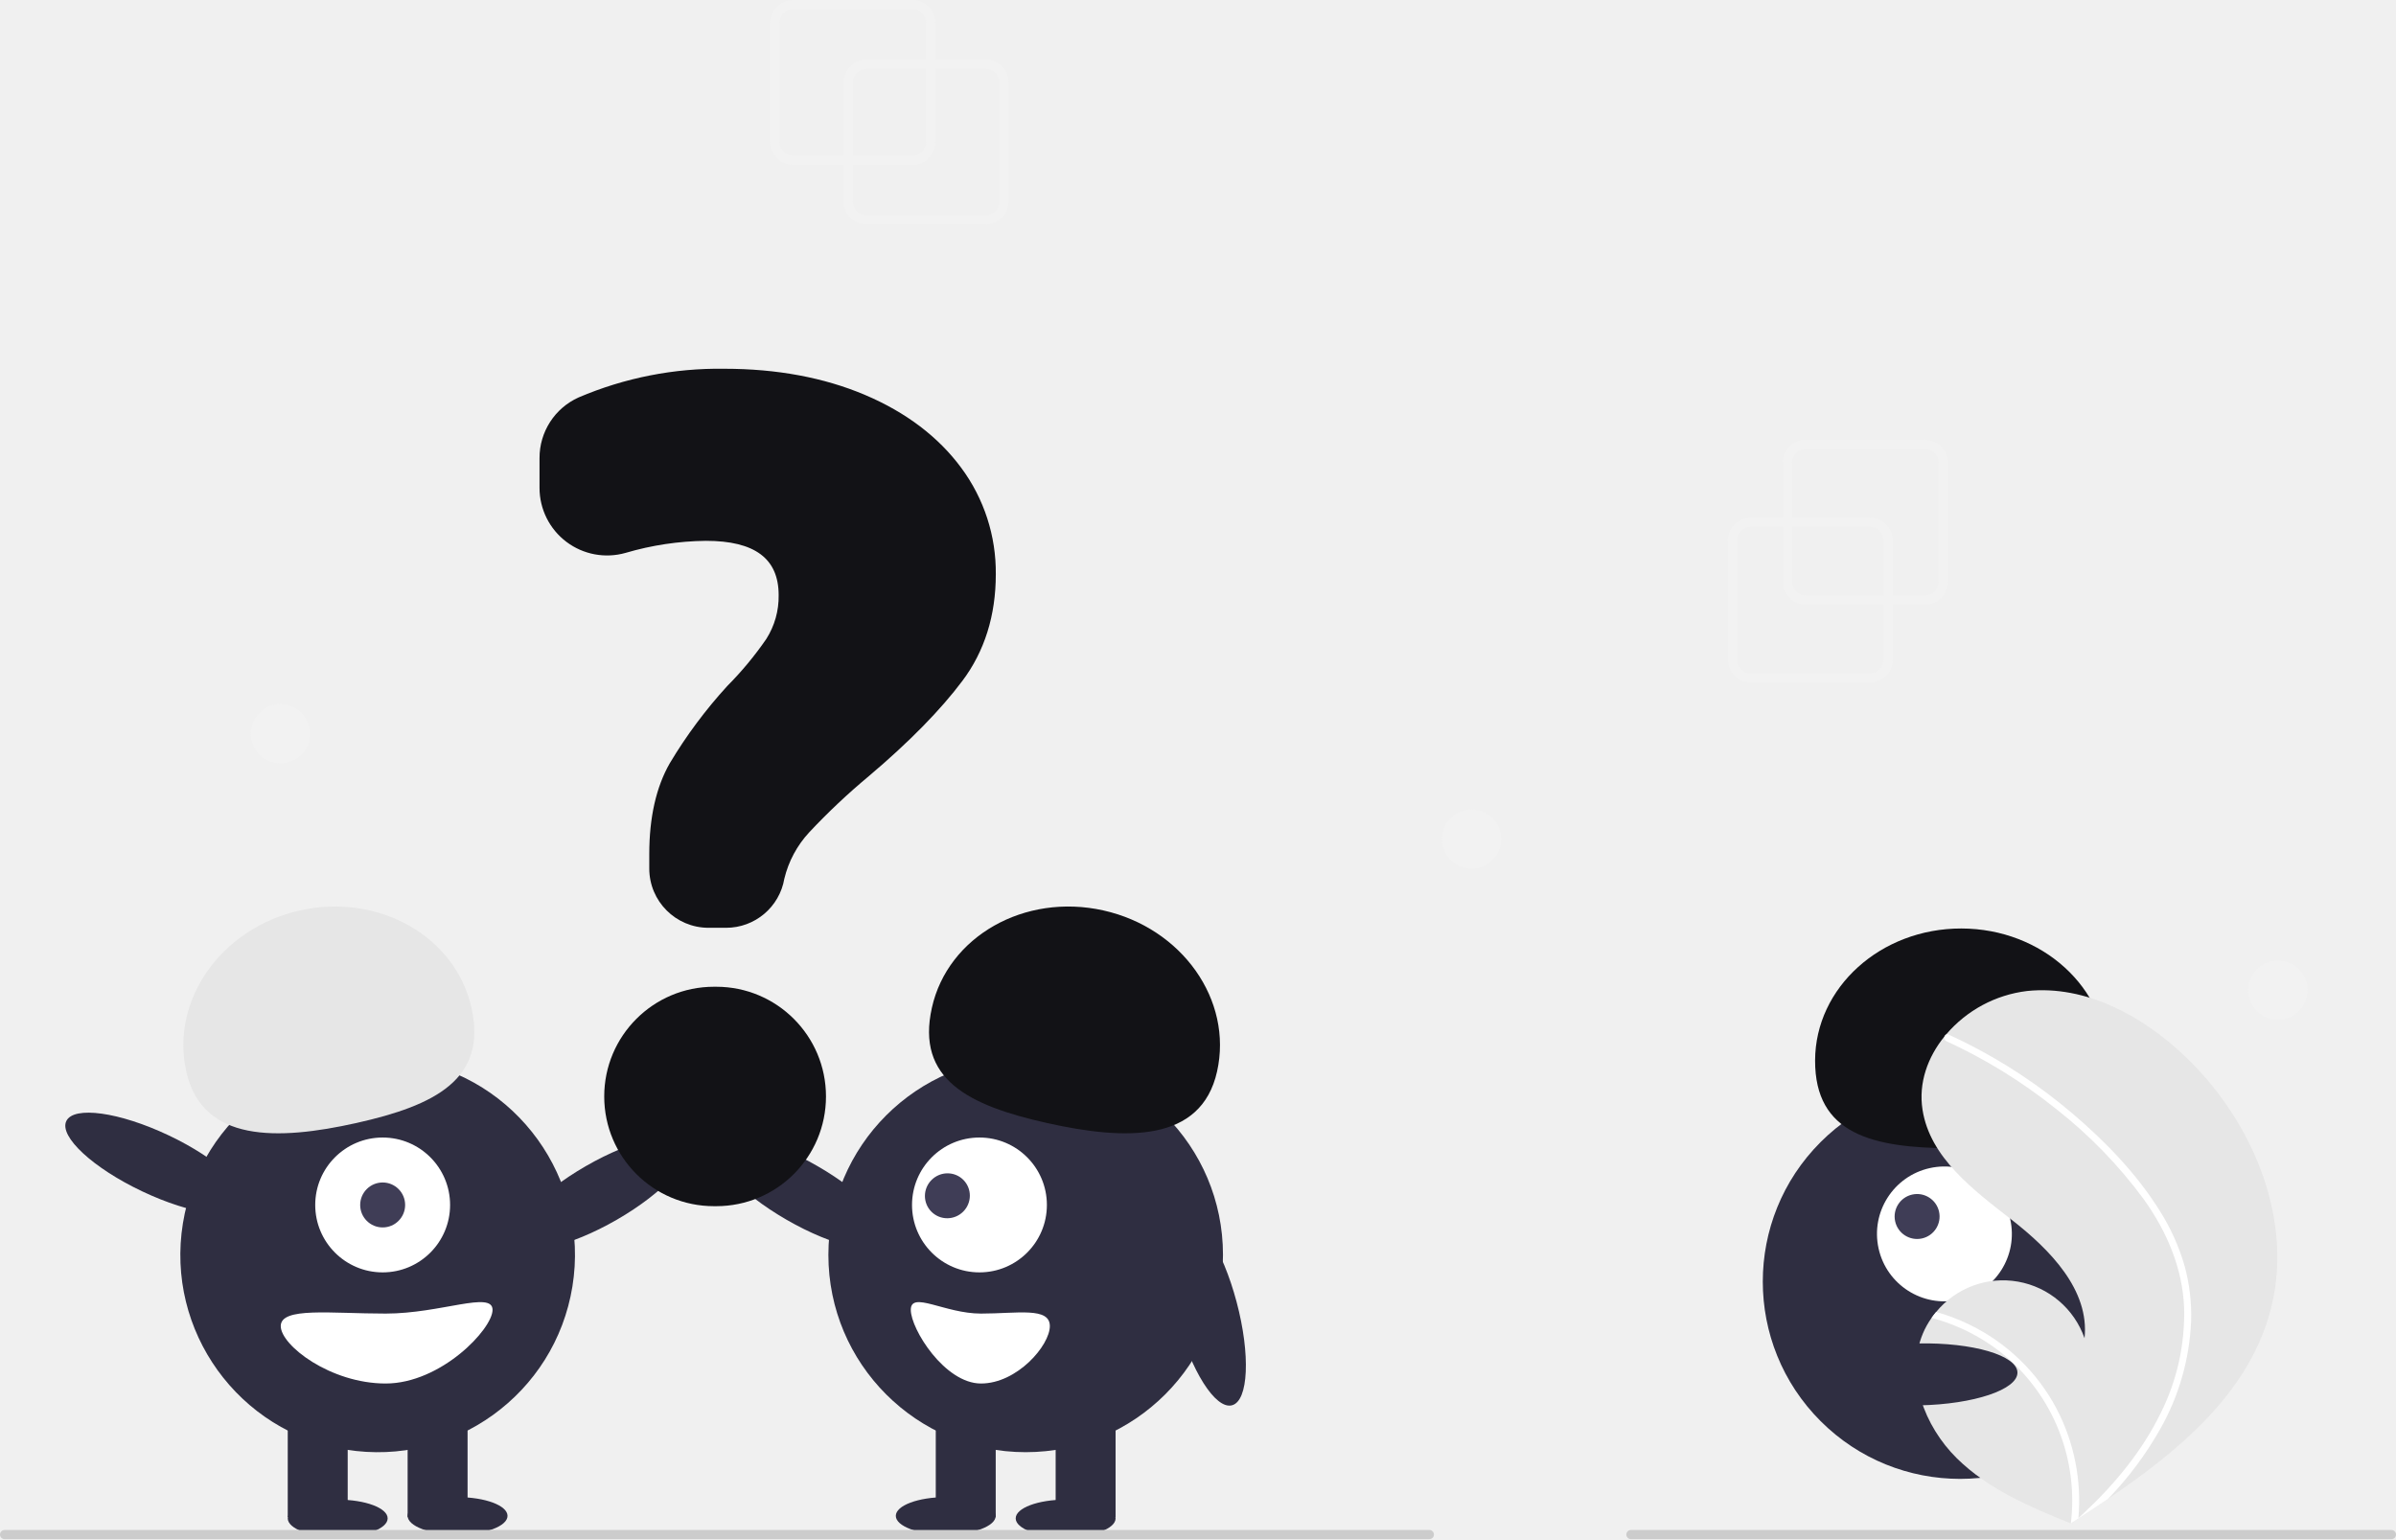
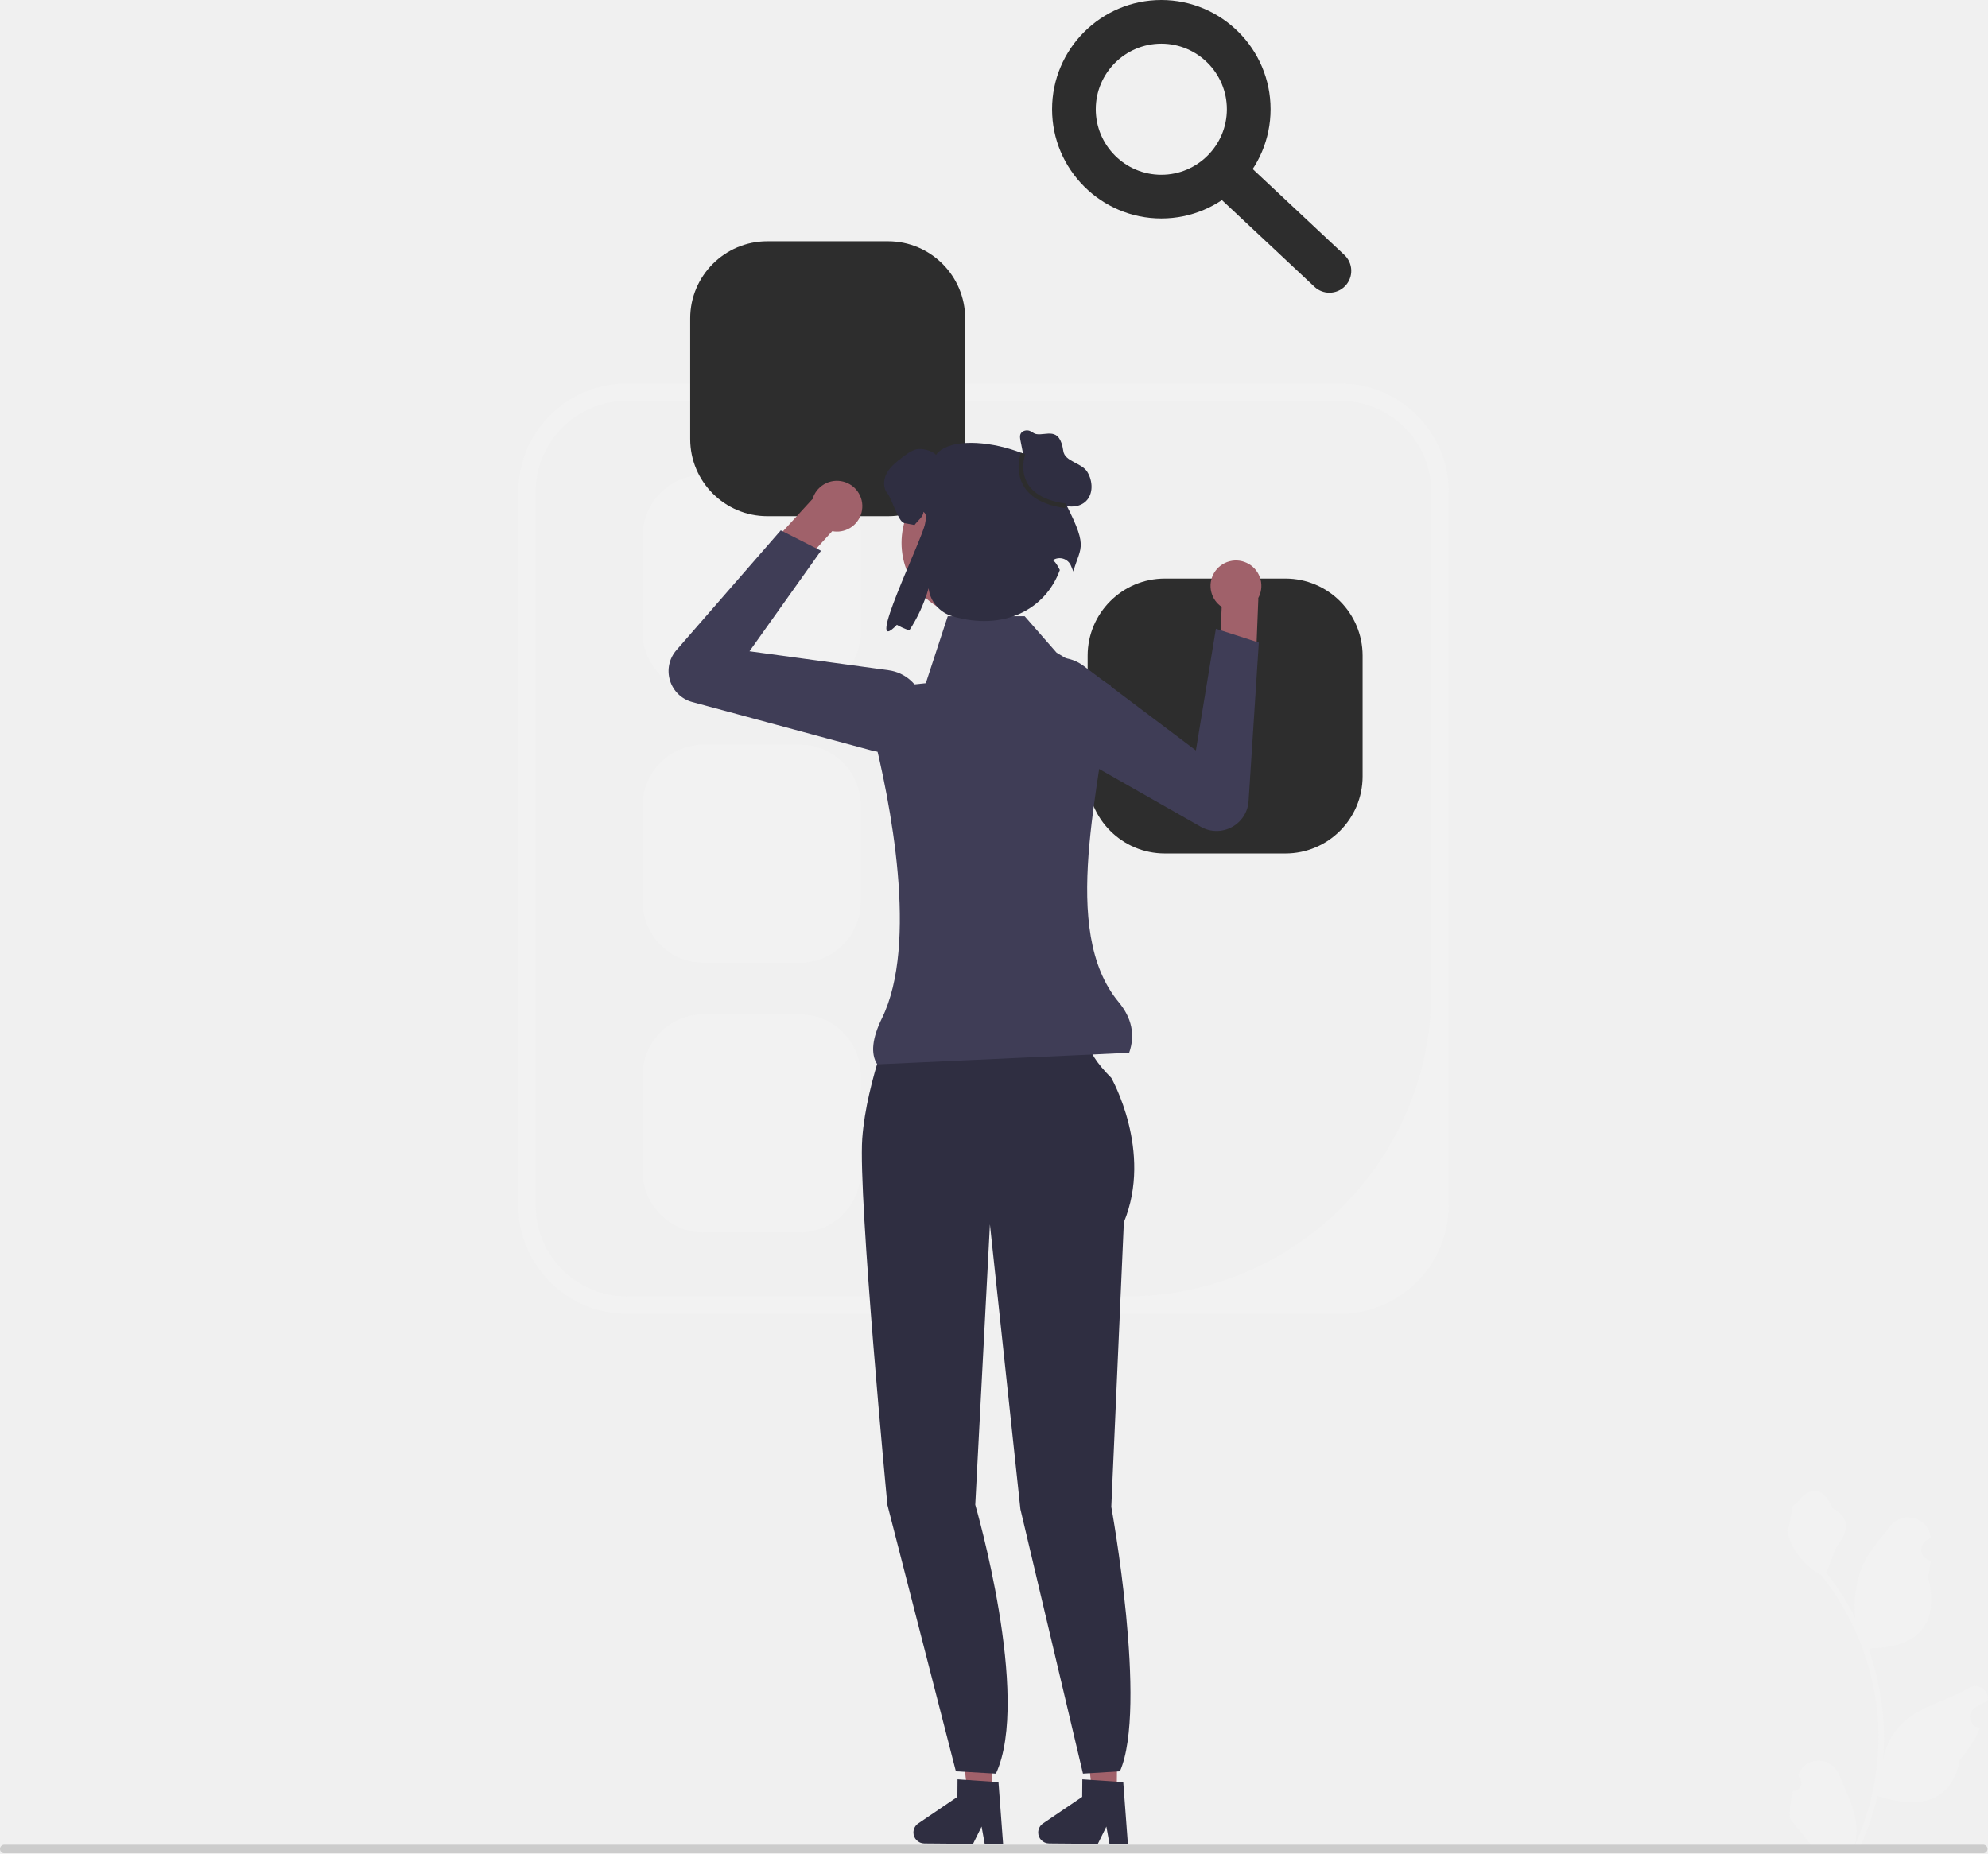
- <svg xmlns="http://www.w3.org/2000/svg" data-name="Layer 1" width="523" height="336" viewBox="0 0 523 336">
-   <circle cx="766.35" cy="561.776" r="43.067" transform="translate(-511.2767 424.4313) rotate(-45)" fill="#2f2e41" />
-   <circle cx="762.929" cy="551.366" r="14.719" transform="translate(-439.6308 -104.0852) rotate(-12.48125)" fill="#fff" />
-   <circle cx="756.966" cy="547.565" r="4.906" transform="translate(-438.9502 -105.4637) rotate(-12.48125)" fill="#3f3d56" />
-   <path d="M764.648,532.66c-17.613-.033-29.978-3.179-29.948-19.136s14.332-28.867,31.945-28.834,31.868,12.995,31.838,28.952C798.454,529.599,782.262,532.692,764.648,532.66Z" transform="translate(-338.5 -282)" fill="#121216" />
-   <path d="M833.852,568.974c-5.052,17.526-19.804,29.795-35.191,40.217q-3.223,2.183-6.448,4.266c-.015.006-.03.02-.044.026-.103.066-.207.133-.303.2-.444.286-.888.572-1.328.855l.242.109s.237.126-.022.02c-.077-.032-.158-.061-.235-.094-8.939-3.605-18.037-7.476-24.888-14.23-7.106-7.014-11.26-18.014-7.411-27.228a17.592,17.592,0,0,1,1.905-3.419c.312-.447.648-.874.998-1.294a18.856,18.856,0,0,1,32.386,5.73c1.131-10.526-7.549-19.343-15.901-25.848-8.356-6.502-17.851-13.583-19.467-24.051-.902-5.824,1.123-11.468,4.812-15.999.114-.138.228-.275.346-.409a27.518,27.518,0,0,1,17.687-9.489c12.813-1.332,25.259,5.451,34.568,14.359C830.538,527.03,839.595,549.047,833.852,568.974Z" transform="translate(-338.5 -282)" fill="#e6e6e6" />
-   <path d="M809.767,546.05a46.78,46.78,0,0,1,5.604,12.361,40.62,40.62,0,0,1,1.404,11.997,52.044,52.044,0,0,1-6.816,23.685A74.902,74.902,0,0,1,798.66,609.192q-3.223,2.183-6.448,4.266c-.015.006-.03.02-.044.026-.103.066-.207.133-.303.2-.444.286-.888.572-1.328.855,0,0,.479.235.219.129-.077-.032-.158-.061-.235-.094a41.405,41.405,0,0,0-13.249-35.651,41.76,41.76,0,0,0-17.146-9.226c.312-.447.648-.874.998-1.294a43.296,43.296,0,0,1,7.147,2.704,42.424,42.424,0,0,1,19.182,18.493,43.374,43.374,0,0,1,4.723,23.801c.367-.333.735-.673,1.092-1.01,6.793-6.333,12.826-13.602,16.91-21.992A48.416,48.416,0,0,0,815.247,567.493c-.333-8.653-3.781-16.668-8.773-23.646a101.346,101.346,0,0,0-19.211-19.798,115.158,115.158,0,0,0-23.892-14.751.828.828,0,0,1-.417-1.063.704.704,0,0,1,.346-.409.613.613,0,0,1,.532.023c1.054.485,2.1.977,3.139,1.49a116.465,116.465,0,0,1,24.062,15.873C798.117,531.25,804.785,538.149,809.767,546.05Z" transform="translate(-338.5 -282)" fill="#fff" />
-   <ellipse cx="73.714" cy="331.46" rx="10.903" ry="4.089" fill="#2f2e41" />
-   <ellipse cx="99.881" cy="330.915" rx="10.903" ry="4.089" fill="#2f2e41" />
-   <ellipse cx="469.744" cy="542.424" rx="21.534" ry="6.76" transform="translate(-546.6249 25.10005) rotate(-29.96257)" fill="#2f2e41" />
-   <circle cx="420.936" cy="555.946" r="43.067" transform="translate(-533.7577 600.3947) rotate(-80.78252)" fill="#2f2e41" />
-   <rect x="62.811" y="307.746" width="13.084" height="23.442" fill="#2f2e41" />
-   <rect x="88.978" y="307.746" width="13.084" height="23.442" fill="#2f2e41" />
-   <circle cx="83.527" cy="263.043" r="14.719" fill="#fff" />
-   <circle cx="83.527" cy="263.043" r="4.906" fill="#3f3d56" />
-   <path d="M379.16,515.895c-3.477-15.574,7.639-31.31,24.829-35.149s33.944,5.675,37.422,21.249-7.915,21.318-25.105,25.156S382.637,531.469,379.16,515.895Z" transform="translate(-338.5 -282)" fill="#e6e6e6" />
-   <ellipse cx="372.428" cy="535.963" rx="6.76" ry="21.534" transform="translate(-609.9256 360.7865) rotate(-64.62574)" fill="#2f2e41" />
-   <path d="M399.782,571.483c0,4.215,10.853,12.539,22.897,12.539s23.335-11.867,23.335-16.082-11.292.818-23.335.818S399.782,567.268,399.782,571.483Z" transform="translate(-338.5 -282)" fill="#fff" />
-   <ellipse cx="232.609" cy="331.46" rx="10.903" ry="4.089" fill="#2f2e41" />
-   <ellipse cx="206.441" cy="330.915" rx="10.903" ry="4.089" fill="#2f2e41" />
-   <ellipse cx="513.579" cy="542.424" rx="6.76" ry="21.534" transform="translate(-551.3501 434.4593) rotate(-60.03743)" fill="#2f2e41" />
-   <circle cx="223.886" cy="273.946" r="43.067" fill="#2f2e41" />
-   <rect x="230.428" y="307.746" width="13.084" height="23.442" fill="#2f2e41" />
-   <rect x="204.261" y="307.746" width="13.084" height="23.442" fill="#2f2e41" />
-   <circle cx="213.796" cy="263.043" r="14.719" fill="#fff" />
-   <ellipse cx="545.296" cy="543.043" rx="4.921" ry="4.886" transform="translate(-562.7767 262.2905) rotate(-44.97427)" fill="#3f3d56" />
-   <path d="M567.018,527.151c-17.19-3.838-28.582-9.582-25.105-25.156s20.232-25.087,37.422-21.249,28.306,19.575,24.829,35.149S584.208,530.989,567.018,527.151Z" transform="translate(-338.5 -282)" fill="#121216" />
-   <ellipse cx="601.895" cy="567.963" rx="6.76" ry="21.534" transform="translate(-464.129 -108.4587) rotate(-14.87459)" fill="#2f2e41" />
-   <path d="M552.629,568.758c-7.907,0-15.32-5.033-15.32-.818s7.413,16.082,15.32,16.082,15.032-8.323,15.032-12.539S560.536,568.758,552.629,568.758Z" transform="translate(-338.5 -282)" fill="#fff" />
-   <path d="M496.972,484.539H493.147a12.937,12.937,0,0,1-12.923-12.923v-3.211c0-7.953,1.507-14.612,4.479-19.792a104.114,104.114,0,0,1,12.542-16.852,74.269,74.269,0,0,0,8.528-10.279,17.29,17.29,0,0,0,2.693-9.562c0-7.978-5.198-11.856-15.891-11.856a64.526,64.526,0,0,0-17.515,2.629,14.745,14.745,0,0,1-18.792-14.178v-6.5a14.463,14.463,0,0,1,8.532-13.256A78.083,78.083,0,0,1,496.61,362.5c11.444,0,21.775,1.922,30.707,5.713,8.948,3.799,16.017,9.157,21.011,15.924a38.352,38.352,0,0,1,7.536,23.244c0,8.98-2.452,16.801-7.287,23.247-4.782,6.38-11.638,13.364-20.376,20.76a145.204,145.204,0,0,0-13.063,12.307,22.718,22.718,0,0,0-5.431,10.111A12.888,12.888,0,0,1,496.972,484.539Z" transform="translate(-338.5 -282)" fill="#121216" />
-   <path d="M494.845,545.311h-.504a23.951,23.951,0,0,1,0-47.902h.504a23.951,23.951,0,1,1,0,47.902Z" transform="translate(-338.5 -282)" fill="#121216" />
-   <path d="M650.5,618h-311a1,1,0,0,1,0-2h311a1,1,0,0,1,0,2Z" transform="translate(-338.5 -282)" fill="#ccc" />
-   <path d="M860.5,618h-166a1,1,0,0,1,0-2h166a1,1,0,0,1,0,2Z" transform="translate(-338.5 -282)" fill="#ccc" />
-   <ellipse cx="757.339" cy="582.032" rx="21.534" ry="6.76" transform="translate(-349.736 -267.0801) rotate(-1.12041)" fill="#2f2e41" />
-   <path d="M746.661,431h-26a5.006,5.006,0,0,1-5-5V400a5.006,5.006,0,0,1,5-5h26a5.006,5.006,0,0,1,5,5v26A5.006,5.006,0,0,1,746.661,431Zm-26-34a3.003,3.003,0,0,0-3,3v26a3.003,3.003,0,0,0,3,3h26a3.003,3.003,0,0,0,3-3V400a3.003,3.003,0,0,0-3-3Z" transform="translate(-338.5 -282)" fill="#f2f2f2" />
-   <path d="M758.661,414h-26a5.006,5.006,0,0,1-5-5V383a5.006,5.006,0,0,1,5-5h26a5.006,5.006,0,0,1,5,5v26A5.006,5.006,0,0,1,758.661,414Zm-26-34a3.003,3.003,0,0,0-3,3v26a3.003,3.003,0,0,0,3,3h26a3.003,3.003,0,0,0,3-3V383a3.003,3.003,0,0,0-3-3Z" transform="translate(-338.5 -282)" fill="#f2f2f2" />
-   <path d="M553.661,331h-26a5.006,5.006,0,0,1-5-5V300a5.006,5.006,0,0,1,5-5h26a5.006,5.006,0,0,1,5,5v26A5.006,5.006,0,0,1,553.661,331Zm-26-34a3.003,3.003,0,0,0-3,3v26a3.003,3.003,0,0,0,3,3h26a3.003,3.003,0,0,0,3-3V300a3.003,3.003,0,0,0-3-3Z" transform="translate(-338.5 -282)" fill="#f2f2f2" />
-   <path d="M537.661,318h-26a5.006,5.006,0,0,1-5-5V287a5.006,5.006,0,0,1,5-5h26a5.006,5.006,0,0,1,5,5v26A5.006,5.006,0,0,1,537.661,318Zm-26-34a3.003,3.003,0,0,0-3,3v26a3.003,3.003,0,0,0,3,3h26a3.003,3.003,0,0,0,3-3V287a3.003,3.003,0,0,0-3-3Z" transform="translate(-338.5 -282)" fill="#f2f2f2" />
-   <circle cx="321.22" cy="183.17" r="6.467" fill="#f2f2f2" />
-   <circle cx="61.22" cy="160.17" r="6.467" fill="#f2f2f2" />
-   <circle cx="497.22" cy="216.17" r="6.467" fill="#f2f2f2" />
+ <svg xmlns="http://www.w3.org/2000/svg" width="552.81" height="515.459" viewBox="0 0 552.81 515.459">
+   <path d="M372.633,365.415H174.325c-16.669,0-30.23-13.561-30.23-30.23V136.877c0-16.669,13.561-30.23,30.23-30.23h198.308c16.669,0,30.23,13.561,30.23,30.23v198.308c0,16.669-13.561,30.23-30.23,30.23ZM174.325,111.484c-14.024,0-25.393,11.369-25.393,25.393v198.308c0,14.024,11.369,25.393,25.393,25.393h138.91c46.829,0,84.791-37.962,84.791-84.791V136.877c0-14.024-11.369-25.393-25.393-25.393H174.325Z" fill="#f2f2f2" />
+   <path d="M195.704,132.106c-9.386,0-17.021,7.635-17.021,17.021v26.642c0,9.386,7.635,17.021,17.021,17.021h26.642c9.386,0,17.021-7.635,17.021-17.021v-26.642c0-9.386-7.635-17.021-17.021-17.021h-26.642Z" fill="#f2f2f2" />
+   <path d="M195.704,207.106c-9.386,0-17.021,7.635-17.021,17.021v26.642c0,9.386,7.635,17.021,17.021,17.021h26.642c9.386,0,17.021-7.635,17.021-17.021v-26.642c0-9.386-7.635-17.021-17.021-17.021h-26.642Z" fill="#f2f2f2" />
+   <path d="M195.704,282.106c-9.386,0-17.021,7.635-17.021,17.021v26.642c0,9.386,7.635,17.021,17.021,17.021h26.642c9.386,0,17.021-7.635,17.021-17.021v-26.642c0-9.386-7.635-17.021-17.021-17.021h-26.642Z" fill="#f2f2f2" />
+   <g>
+     <path d="M213.371,67.106c-11.826,0-21.447,9.621-21.447,21.447v33.569c0,11.826,9.621,21.447,21.447,21.447h33.569c11.826,0,21.447-9.621,21.447-21.447v-33.569c0-11.826-9.621-21.447-21.447-21.447h-33.569Z" fill="#2d2d2d" />
+     <path d="M323.89,160.919c-11.826,0-21.447,9.621-21.447,21.447v33.569c0,11.826,9.621,21.447,21.447,21.447h33.569c11.826,0,21.447-9.621,21.447-21.447v-33.569c0-11.826-9.621-21.447-21.447-21.447h-33.569Z" fill="#2d2d2d" />
+     <g>
+       <polygon points="275.842 498.808 269.023 498.75 266.004 471.833 276.069 471.917 275.842 498.808" fill="#a0616a" />
+       <path d="M253.998,509.652c-.015,1.679,1.338,3.06,3.023,3.076l13.559,.113,2.374-4.811,.872,4.836,5.116,.046-1.292-17.248-1.78-.118-7.26-.5-2.342-.157-.041,4.88-10.892,7.388c-.829,.563-1.328,1.495-1.336,2.496Z" fill="#2f2e41" />
+     </g>
+     <g>
+       <polygon points="310.54 498.808 303.72 498.75 300.702 471.833 310.767 471.917 310.54 498.808" fill="#a0616a" />
+       <path d="M288.696,509.652c-.015,1.679,1.338,3.06,3.023,3.076l13.559,.113,2.374-4.811,.872,4.836,5.116,.046-1.292-17.248-1.78-.118-7.26-.5-2.342-.157-.041,4.88-10.892,7.388c-.829,.563-1.328,1.495-1.336,2.496Z" fill="#2f2e41" />
+     </g>
+     <path d="M249.081,281.178l27.643,.873,26.189,5.82s-2.619,3.201,6.111,11.93c0,0,11.639,20.369,3.492,40.156l-3.492,79.148s10.181,55.794,2.402,73.551l-10.281,.643-17.396-73.55-8.479-79.209-4.074,77.984s15.585,53.527,5.744,74.776l-11.135-.643-19.052-74.133s-8.148-85.549-6.984-101.844c1.164-16.295,9.311-35.5,9.311-35.5Z" fill="#2f2e41" />
+     <g>
+       <path d="M341.914,156.113c-3.779,.978-6.049,4.835-5.071,8.614,.448,1.732,1.505,3.14,2.877,4.071l-0,.01-.536,12.985,9.937,4.598,.793-19.981-.069,.002c.862-1.535,1.159-3.389,.683-5.228-.978-3.779-4.835-6.049-8.614-5.071Z" fill="#a0616a" />
+       <path d="M286.378,202.455c-2.087-2.069-3.298-4.874-3.344-7.925-.061-4.092,1.99-7.807,5.486-9.935,4.026-2.452,9.06-2.204,12.825,.631l31.203,23.494,5.56-33.844,11.937,3.843-2.848,44.07c-.199,3.083-1.942,5.798-4.661,7.264-2.719,1.466-5.945,1.429-8.63-.098l-45.093-25.655c-.906-.515-1.722-1.137-2.435-1.844Z" fill="#3f3d56" />
+     </g>
+     <g>
+       <path d="M238.799,137.182c1.995,3.355,.892,7.693-2.464,9.687-1.538,.914-3.28,1.171-4.91,.865l-.007,.007-8.761,9.599-10.294-3.73,13.505-14.748,.048,.05c.469-1.697,1.563-3.223,3.196-4.194,3.355-1.995,7.693-.892,9.687,2.464Z" fill="#a0616a" />
+       <path d="M242.584,208.787l-50.085-13.529c-2.982-.806-5.299-3.051-6.198-6.006-.899-2.955-.224-6.111,1.805-8.44l29.005-33.301,11.182,5.675-19.88,27.949,38.699,5.285c4.67,.638,8.419,4.006,9.552,8.581,.984,3.973-.175,8.054-3.099,10.918-2.18,2.134-5.015,3.274-7.954,3.274-1.004,0-2.021-.133-3.027-.405Z" fill="#3f3d56" />
+     </g>
+     <path d="M313.989,292.822l-70.038,3.213c-1.924-2.921-1.403-7.313,1.291-12.814,10.171-20.767,2.447-60.055-2.75-80.512-1.458-5.74,2.456-11.446,8.349-12.035l6.604-.66,6.104-18.634h21.379l8.869,10.133,15.052,9.144c-2.74,28.221-14.414,68.071,2.217,88.055,3.637,4.371,4.669,9.097,2.923,14.111Z" fill="#3f3d56" />
+     <circle cx="271.519" cy="150.987" r="20.824" fill="#a0616a" />
+     <path d="M295.082,137.658c2.897-10.563-28.679-19.621-34.815-11.114-.853-1.209-4.007-1.944-5.453-1.573-1.447,.371-2.664,1.298-3.851,2.196-1.632,1.254-3.324,2.552-4.326,4.355-1.009,1.796-1.165,4.244,.193,5.802,1.076,1.239,2.966,7.823,4.584,8.15,1.128,.23,2.077,.415,2.894,.549,.727-1.061,2.581-2.394,2.448-3.677,1.098,.727,.697,2.006,.476,3.314-.737,4.354-17.346,38.055-7.833,28.124,.942,.556,2.107,1.076,3.45,1.551,2.278-3.435,4.147-7.486,5.379-11.723l.009,.078c.424,3.682,3.115,6.703,6.674,7.734,14.279,4.137,25.83-1.933,29.803-12.88-1.455-2.953-2.088-2.632-1.958-2.72,1.816-1.224,4.311-.423,5.092,1.622,.23,.603,.439,1.118,.62,1.506,2.07-7.405,4.532-6.336-3.385-21.294Z" fill="#2f2e41" />
+     <path d="M285.231,129.994l-1.459-7.457c-.123-.627-.239-1.307,.044-1.88,.363-.736,1.297-1.041,2.109-.924,.812,.117,1.42,.859,2.228,1.002,2.81,.497,6.524-2.279,7.531,4.742,.42,2.927,5.091,3.237,6.651,5.749,1.56,2.512,1.751,6.139-.377,8.191-1.7,1.639-4.431,1.828-6.639,.991-2.208-.837-3.981-2.529-5.529-4.312s-2.95-3.714-4.736-5.259" fill="#2f2e41" />
+     <path d="M296.195,141.336c-5.698-.796-9.582-2.868-11.544-6.159-2.568-4.307-.848-9.05-.773-9.25l1.204,.448c-.016,.044-1.576,4.385,.68,8.156,1.755,2.933,5.325,4.795,10.611,5.533l-.178,1.273Z" fill="#2d2d2d" />
+   </g>
+   <path d="M322.934,60.762c-16.751,0-30.381-13.63-30.381-30.381S306.183,0,322.934,0s30.381,13.63,30.381,30.381-13.63,30.381-30.381,30.381Zm0-48.61c-10.052,0-18.229,8.177-18.229,18.229s8.177,18.229,18.229,18.229,18.229-8.177,18.229-18.229-8.177-18.229-18.229-18.229Z" fill="#2d2d2d" />
+   <path d="M369.677,81.409c-1.489,0-2.982-.543-4.154-1.644l-28.515-26.723c-2.451-2.293-2.575-6.139-.279-8.586,2.29-2.457,6.136-2.578,8.586-.279l28.515,26.723c2.451,2.293,2.575,6.139,.279,8.586-1.196,1.279-2.813,1.923-4.433,1.923Z" fill="#2d2d2d" />
+   <g>
+     <path d="M498.551,498.126c2.066,.129,3.208-2.437,1.645-3.933l-.155-.618c.02-.05,.041-.099,.062-.148,2.089-4.982,9.17-4.947,11.241,.042,1.839,4.428,4.179,8.864,4.756,13.546,.258,2.067,.142,4.172-.316,6.2,4.308-9.411,6.575-19.687,6.575-30.021,0-2.597-.142-5.193-.433-7.783-.239-2.119-.568-4.224-.995-6.31-2.306-11.277-7.299-22.018-14.5-30.99-3.462-1.892-6.349-4.851-8.093-8.397-.626-1.279-1.117-2.655-1.35-4.056,.394,.052,1.486-5.949,1.188-6.317,.549-.833,1.532-1.247,2.131-2.06,2.982-4.043,7.091-3.337,9.236,2.157,4.582,2.313,4.627,6.148,1.815,9.837-1.789,2.347-2.035,5.522-3.604,8.035,.162,.207,.329,.407,.491,.614,2.961,3.798,5.522,7.88,7.681,12.169-.61-4.766,.291-10.508,1.826-14.21,1.748-4.217,5.025-7.769,7.91-11.415,3.466-4.379,10.573-2.468,11.184,3.083,.006,.054,.012,.107,.017,.161-.429,.242-.848,.499-1.259,.77-2.339,1.547-1.531,5.174,1.241,5.602l.063,.01c-.155,1.544-.42,3.074-.807,4.579,3.702,14.316-4.29,19.53-15.701,19.764-.252,.129-.497,.258-.749,.381,1.156,3.255,2.08,6.594,2.764,9.979,.614,2.99,1.04,6.013,1.279,9.049,.297,3.83,.271,7.68-.052,11.503l.019-.136c.82-4.211,3.107-8.145,6.427-10.87,4.946-4.063,11.933-5.559,17.268-8.824,2.568-1.572,5.859,.459,5.411,3.437l-.022,.143c-.794,.323-1.569,.698-2.319,1.117-.429,.242-.848,.499-1.259,.77-2.339,1.547-1.531,5.174,1.241,5.602l.063,.01c.045,.006,.084,.013,.129,.019-1.363,3.236-3.262,6.239-5.639,8.829-2.315,12.497-12.256,13.683-22.89,10.044h-.006c-1.163,5.064-2.861,10.011-5.044,14.726h-18.02c-.065-.2-.123-.407-.181-.607,1.666,.103,3.346,.006,4.986-.297-1.337-1.641-2.674-3.294-4.011-4.935-.032-.032-.058-.065-.084-.097-.678-.84-1.363-1.673-2.041-2.512l-0-.001c-.042-2.578,.267-5.147,.879-7.64l.001-0Z" fill="#f2f2f2" />
+     <path d="M0,514.269c0,.66,.53,1.19,1.19,1.19H551.48c.66,0,1.19-.53,1.19-1.19,0-.66-.53-1.19-1.19-1.19H1.19c-.66,0-1.19,.53-1.19,1.19Z" fill="#ccc" />
+   </g>
</svg>
